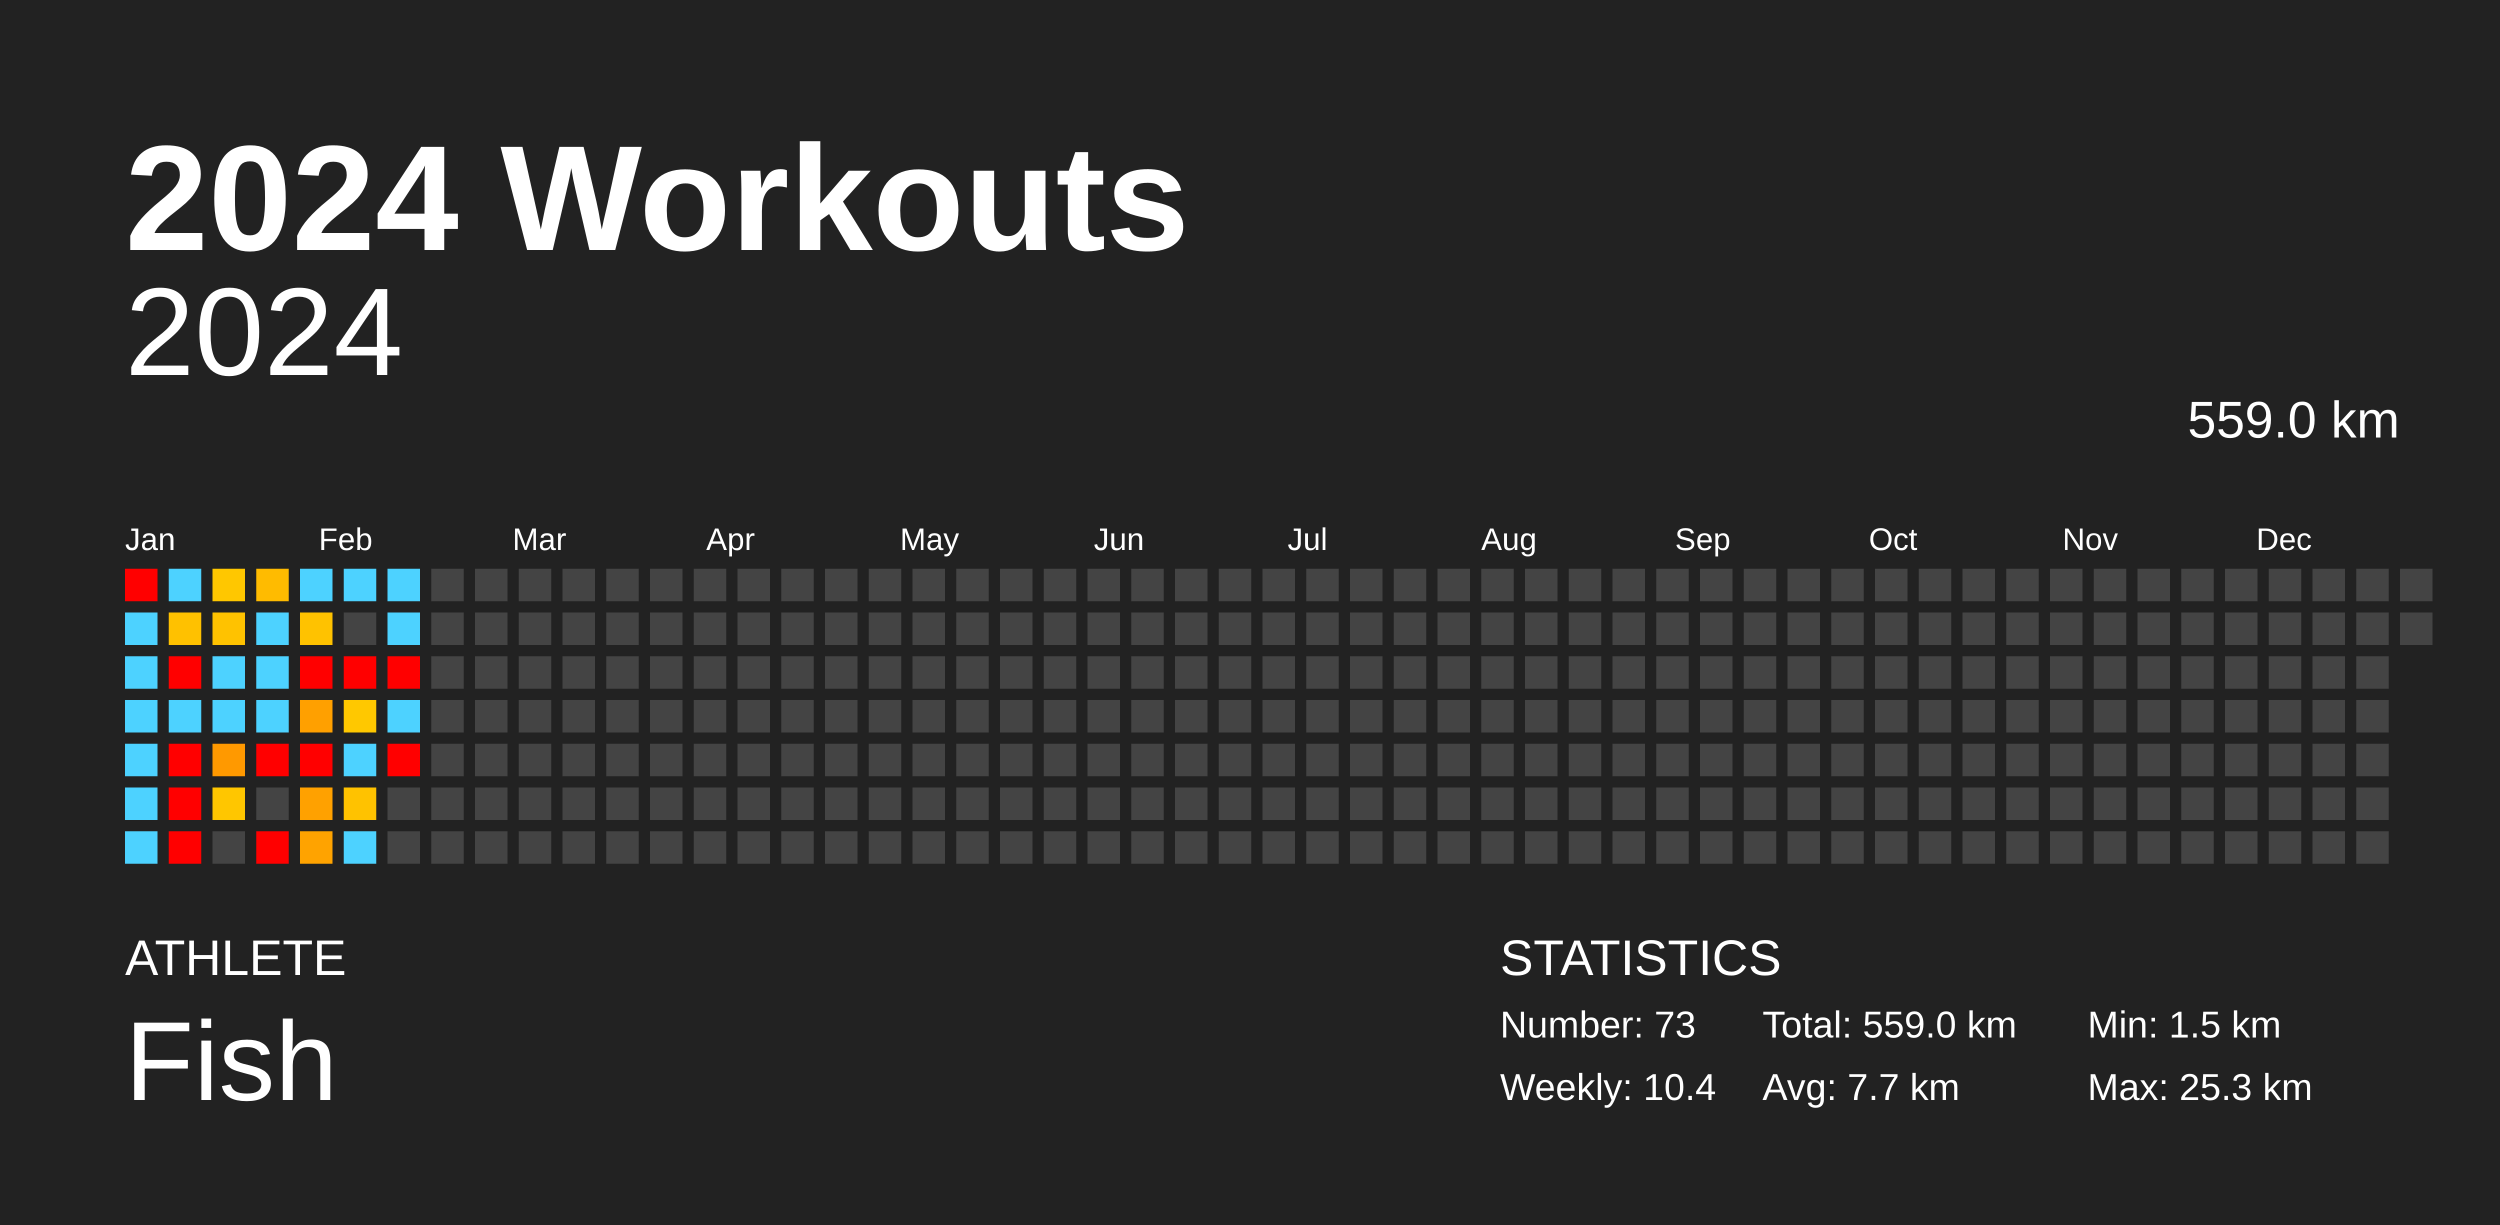
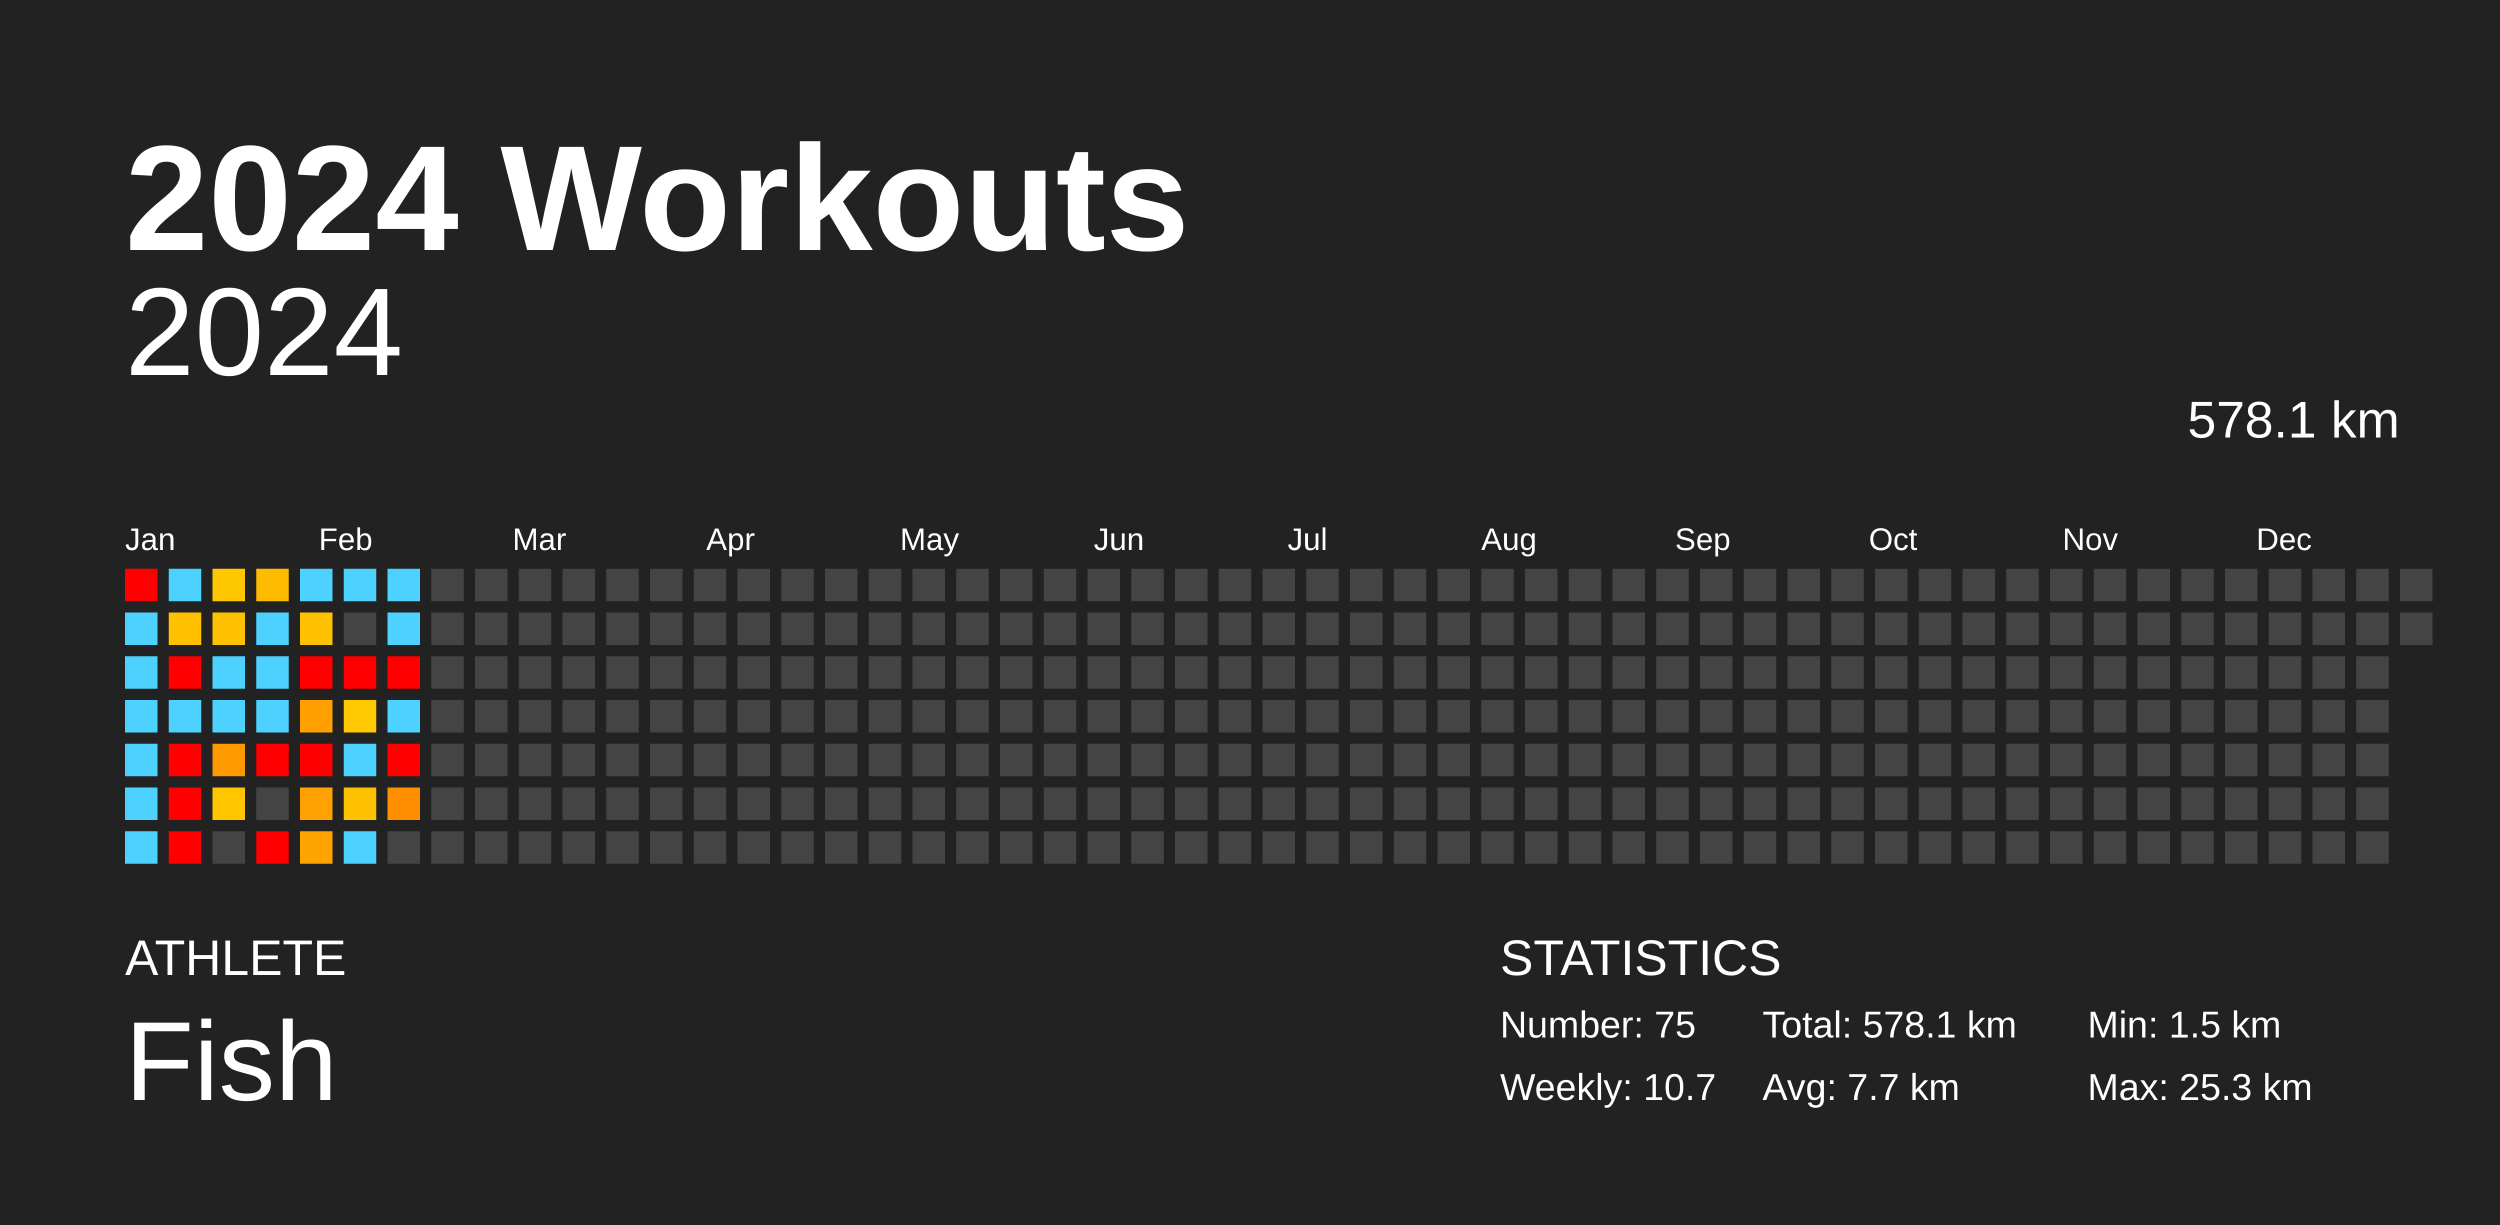
<svg xmlns="http://www.w3.org/2000/svg" baseProfile="full" height="98mm" version="1.1" viewBox="0,0,200,98" width="200mm">
  <defs />
  <rect fill="#222222" height="98" width="200" x="0" y="0" />
  <text fill="#FFFFFF" style="font-size:12px; font-family:Arial; font-weight:bold;" x="10" y="20">2024 Workouts</text>
  <text fill="#FFFFFF" style="font-size:4px; font-family:Arial" x="10" y="78">ATHLETE</text>
  <text fill="#FFFFFF" style="font-size:9px; font-family:Arial" x="10" y="88">Fish</text>
  <text fill="#FFFFFF" style="font-size:4px; font-family:Arial" x="120" y="78">STATISTICS</text>
-   <text fill="#FFFFFF" style="font-size:3px; font-family:Arial" x="120" y="83">Number: 73</text>
-   <text fill="#FFFFFF" style="font-size:3px; font-family:Arial" x="120" y="88">Weekly: 10.4</text>
-   <text fill="#FFFFFF" style="font-size:3px; font-family:Arial" x="141" y="83">Total: 559.0 km</text>
+   <text fill="#FFFFFF" style="font-size:3px; font-family:Arial" x="120" y="83">Number: 75</text>
+   <text fill="#FFFFFF" style="font-size:3px; font-family:Arial" x="120" y="88">Weekly: 10.7</text>
+   <text fill="#FFFFFF" style="font-size:3px; font-family:Arial" x="141" y="83">Total: 578.1 km</text>
  <text fill="#FFFFFF" style="font-size:3px; font-family:Arial" x="141" y="88">Avg: 7.7 km</text>
  <text fill="#FFFFFF" style="font-size:3px; font-family:Arial" x="167" y="83">Min: 1.5 km</text>
  <text fill="#FFFFFF" style="font-size:3px; font-family:Arial" x="167" y="88">Max: 25.3 km</text>
  <text alignment-baseline="hanging" fill="#FFFFFF" style="font-size:10.0px; font-family:Arial;" x="10" y="30">2024</text>
-   <text alignment-baseline="hanging" fill="#FFFFFF" style="font-size:4.125px; font-family:Arial;" x="175" y="35">559.0 km</text>
+   <text alignment-baseline="hanging" fill="#FFFFFF" style="font-size:4.125px; font-family:Arial;" x="175" y="35">578.1 km</text>
  <text fill="#FFFFFF" style="font-size:2.5px; font-family:Arial" x="10.0" y="44">Jan</text>
  <text fill="#FFFFFF" style="font-size:2.5px; font-family:Arial" x="25.5" y="44">Feb</text>
  <text fill="#FFFFFF" style="font-size:2.5px; font-family:Arial" x="41.0" y="44">Mar</text>
  <text fill="#FFFFFF" style="font-size:2.5px; font-family:Arial" x="56.5" y="44">Apr</text>
  <text fill="#FFFFFF" style="font-size:2.5px; font-family:Arial" x="72.0" y="44">May</text>
  <text fill="#FFFFFF" style="font-size:2.5px; font-family:Arial" x="87.5" y="44">Jun</text>
  <text fill="#FFFFFF" style="font-size:2.5px; font-family:Arial" x="103.0" y="44">Jul</text>
  <text fill="#FFFFFF" style="font-size:2.5px; font-family:Arial" x="118.5" y="44">Aug</text>
  <text fill="#FFFFFF" style="font-size:2.5px; font-family:Arial" x="134.0" y="44">Sep</text>
  <text fill="#FFFFFF" style="font-size:2.5px; font-family:Arial" x="149.5" y="44">Oct</text>
  <text fill="#FFFFFF" style="font-size:2.5px; font-family:Arial" x="165.0" y="44">Nov</text>
  <text fill="#FFFFFF" style="font-size:2.5px; font-family:Arial" x="180.5" y="44">Dec</text>
  <rect fill="red" height="2.6" width="2.6" x="10.0" y="45.5" />
  <rect fill="#4dd2ff" height="2.6" width="2.6" x="10.0" y="49.0" />
  <rect fill="#4dd2ff" height="2.6" width="2.6" x="10.0" y="52.5" />
  <rect fill="#4dd2ff" height="2.6" width="2.6" x="10.0" y="56.0" />
  <rect fill="#4dd2ff" height="2.6" width="2.6" x="10.0" y="59.5" />
  <rect fill="#4dd2ff" height="2.6" width="2.6" x="10.0" y="63.0" />
  <rect fill="#4dd2ff" height="2.6" width="2.6" x="10.0" y="66.5" />
  <rect fill="#4dd2ff" height="2.6" width="2.6" x="13.5" y="45.5" />
  <rect fill="#ffc100" height="2.6" width="2.6" x="13.5" y="49.0" />
  <rect fill="red" height="2.6" width="2.6" x="13.5" y="52.5" />
  <rect fill="#4dd2ff" height="2.6" width="2.6" x="13.5" y="56.0" />
  <rect fill="red" height="2.6" width="2.6" x="13.5" y="59.5" />
  <rect fill="red" height="2.6" width="2.6" x="13.5" y="63.0" />
  <rect fill="red" height="2.6" width="2.6" x="13.5" y="66.5" />
  <rect fill="#ffc700" height="2.6" width="2.6" x="17.0" y="45.5" />
  <rect fill="#ffc200" height="2.6" width="2.6" x="17.0" y="49.0" />
  <rect fill="#4dd2ff" height="2.6" width="2.6" x="17.0" y="52.5" />
  <rect fill="#4dd2ff" height="2.6" width="2.6" x="17.0" y="56.0" />
  <rect fill="#ff9900" height="2.6" width="2.6" x="17.0" y="59.5" />
  <rect fill="#ffc600" height="2.6" width="2.6" x="17.0" y="63.0" />
  <rect fill="#444444" height="2.6" width="2.6" x="17.0" y="66.5" />
  <rect fill="#ffbb00" height="2.6" width="2.6" x="20.5" y="45.5" />
  <rect fill="#4dd2ff" height="2.6" width="2.6" x="20.5" y="49.0" />
  <rect fill="#4dd2ff" height="2.6" width="2.6" x="20.5" y="52.5" />
  <rect fill="#4dd2ff" height="2.6" width="2.6" x="20.5" y="56.0" />
  <rect fill="red" height="2.6" width="2.6" x="20.5" y="59.5" />
  <rect fill="#444444" height="2.6" width="2.6" x="20.5" y="63.0" />
  <rect fill="red" height="2.6" width="2.6" x="20.5" y="66.5" />
  <rect fill="#4dd2ff" height="2.6" width="2.6" x="24.0" y="45.5" />
  <rect fill="#ffc200" height="2.6" width="2.6" x="24.0" y="49.0" />
  <rect fill="red" height="2.6" width="2.6" x="24.0" y="52.5" />
  <rect fill="#ffa000" height="2.6" width="2.6" x="24.0" y="56.0" />
  <rect fill="red" height="2.6" width="2.6" x="24.0" y="59.5" />
  <rect fill="#ffa100" height="2.6" width="2.6" x="24.0" y="63.0" />
  <rect fill="#ffa300" height="2.6" width="2.6" x="24.0" y="66.5" />
  <rect fill="#4dd2ff" height="2.6" width="2.6" x="27.5" y="45.5" />
  <rect fill="#444444" height="2.6" width="2.6" x="27.5" y="49.0" />
  <rect fill="red" height="2.6" width="2.6" x="27.5" y="52.5" />
  <rect fill="#ffc800" height="2.6" width="2.6" x="27.5" y="56.0" />
  <rect fill="#4dd2ff" height="2.6" width="2.6" x="27.5" y="59.5" />
  <rect fill="#ffc200" height="2.6" width="2.6" x="27.5" y="63.0" />
  <rect fill="#4dd2ff" height="2.6" width="2.6" x="27.5" y="66.5" />
  <rect fill="#4dd2ff" height="2.6" width="2.6" x="31.0" y="45.5" />
  <rect fill="#4dd2ff" height="2.6" width="2.6" x="31.0" y="49.0" />
  <rect fill="red" height="2.6" width="2.6" x="31.0" y="52.5" />
  <rect fill="#4dd2ff" height="2.6" width="2.6" x="31.0" y="56.0" />
  <rect fill="red" height="2.6" width="2.6" x="31.0" y="59.5" />
-   <rect fill="#444444" height="2.6" width="2.6" x="31.0" y="63.0" />
+   <rect fill="#ff8f00" height="2.6" width="2.6" x="31.0" y="63.0" />
  <rect fill="#444444" height="2.6" width="2.6" x="31.0" y="66.5" />
  <rect fill="#444444" height="2.6" width="2.6" x="34.5" y="45.5" />
  <rect fill="#444444" height="2.6" width="2.6" x="34.5" y="49.0" />
  <rect fill="#444444" height="2.6" width="2.6" x="34.5" y="52.5" />
  <rect fill="#444444" height="2.6" width="2.6" x="34.5" y="56.0" />
  <rect fill="#444444" height="2.6" width="2.6" x="34.5" y="59.5" />
  <rect fill="#444444" height="2.6" width="2.6" x="34.5" y="63.0" />
  <rect fill="#444444" height="2.6" width="2.6" x="34.5" y="66.5" />
  <rect fill="#444444" height="2.6" width="2.6" x="38.0" y="45.5" />
  <rect fill="#444444" height="2.6" width="2.6" x="38.0" y="49.0" />
  <rect fill="#444444" height="2.6" width="2.6" x="38.0" y="52.5" />
  <rect fill="#444444" height="2.6" width="2.6" x="38.0" y="56.0" />
  <rect fill="#444444" height="2.6" width="2.6" x="38.0" y="59.5" />
  <rect fill="#444444" height="2.6" width="2.6" x="38.0" y="63.0" />
  <rect fill="#444444" height="2.6" width="2.6" x="38.0" y="66.5" />
  <rect fill="#444444" height="2.6" width="2.6" x="41.5" y="45.5" />
  <rect fill="#444444" height="2.6" width="2.6" x="41.5" y="49.0" />
  <rect fill="#444444" height="2.6" width="2.6" x="41.5" y="52.5" />
  <rect fill="#444444" height="2.6" width="2.6" x="41.5" y="56.0" />
  <rect fill="#444444" height="2.6" width="2.6" x="41.5" y="59.5" />
  <rect fill="#444444" height="2.6" width="2.6" x="41.5" y="63.0" />
  <rect fill="#444444" height="2.6" width="2.6" x="41.5" y="66.5" />
  <rect fill="#444444" height="2.6" width="2.6" x="45.0" y="45.5" />
  <rect fill="#444444" height="2.6" width="2.6" x="45.0" y="49.0" />
  <rect fill="#444444" height="2.6" width="2.6" x="45.0" y="52.5" />
  <rect fill="#444444" height="2.6" width="2.6" x="45.0" y="56.0" />
  <rect fill="#444444" height="2.6" width="2.6" x="45.0" y="59.5" />
  <rect fill="#444444" height="2.6" width="2.6" x="45.0" y="63.0" />
  <rect fill="#444444" height="2.6" width="2.6" x="45.0" y="66.5" />
  <rect fill="#444444" height="2.6" width="2.6" x="48.5" y="45.5" />
  <rect fill="#444444" height="2.6" width="2.6" x="48.5" y="49.0" />
  <rect fill="#444444" height="2.6" width="2.6" x="48.5" y="52.5" />
  <rect fill="#444444" height="2.6" width="2.6" x="48.5" y="56.0" />
  <rect fill="#444444" height="2.6" width="2.6" x="48.5" y="59.5" />
  <rect fill="#444444" height="2.6" width="2.6" x="48.5" y="63.0" />
  <rect fill="#444444" height="2.6" width="2.6" x="48.5" y="66.5" />
  <rect fill="#444444" height="2.6" width="2.6" x="52.0" y="45.5" />
  <rect fill="#444444" height="2.6" width="2.6" x="52.0" y="49.0" />
  <rect fill="#444444" height="2.6" width="2.6" x="52.0" y="52.5" />
  <rect fill="#444444" height="2.6" width="2.6" x="52.0" y="56.0" />
  <rect fill="#444444" height="2.6" width="2.6" x="52.0" y="59.5" />
  <rect fill="#444444" height="2.6" width="2.6" x="52.0" y="63.0" />
  <rect fill="#444444" height="2.6" width="2.6" x="52.0" y="66.5" />
  <rect fill="#444444" height="2.6" width="2.6" x="55.5" y="45.5" />
  <rect fill="#444444" height="2.6" width="2.6" x="55.5" y="49.0" />
  <rect fill="#444444" height="2.6" width="2.6" x="55.5" y="52.5" />
  <rect fill="#444444" height="2.6" width="2.6" x="55.5" y="56.0" />
  <rect fill="#444444" height="2.6" width="2.6" x="55.5" y="59.5" />
  <rect fill="#444444" height="2.6" width="2.6" x="55.5" y="63.0" />
  <rect fill="#444444" height="2.6" width="2.6" x="55.5" y="66.5" />
  <rect fill="#444444" height="2.6" width="2.6" x="59.0" y="45.5" />
  <rect fill="#444444" height="2.6" width="2.6" x="59.0" y="49.0" />
  <rect fill="#444444" height="2.6" width="2.6" x="59.0" y="52.5" />
  <rect fill="#444444" height="2.6" width="2.6" x="59.0" y="56.0" />
  <rect fill="#444444" height="2.6" width="2.6" x="59.0" y="59.5" />
  <rect fill="#444444" height="2.6" width="2.6" x="59.0" y="63.0" />
  <rect fill="#444444" height="2.6" width="2.6" x="59.0" y="66.5" />
  <rect fill="#444444" height="2.6" width="2.6" x="62.5" y="45.5" />
  <rect fill="#444444" height="2.6" width="2.6" x="62.5" y="49.0" />
  <rect fill="#444444" height="2.6" width="2.6" x="62.5" y="52.5" />
  <rect fill="#444444" height="2.6" width="2.6" x="62.5" y="56.0" />
  <rect fill="#444444" height="2.6" width="2.6" x="62.5" y="59.5" />
  <rect fill="#444444" height="2.6" width="2.6" x="62.5" y="63.0" />
  <rect fill="#444444" height="2.6" width="2.6" x="62.5" y="66.5" />
  <rect fill="#444444" height="2.6" width="2.6" x="66.0" y="45.5" />
  <rect fill="#444444" height="2.6" width="2.6" x="66.0" y="49.0" />
  <rect fill="#444444" height="2.6" width="2.6" x="66.0" y="52.5" />
  <rect fill="#444444" height="2.6" width="2.6" x="66.0" y="56.0" />
  <rect fill="#444444" height="2.6" width="2.6" x="66.0" y="59.5" />
  <rect fill="#444444" height="2.6" width="2.6" x="66.0" y="63.0" />
  <rect fill="#444444" height="2.6" width="2.6" x="66.0" y="66.5" />
  <rect fill="#444444" height="2.6" width="2.6" x="69.5" y="45.5" />
  <rect fill="#444444" height="2.6" width="2.6" x="69.5" y="49.0" />
  <rect fill="#444444" height="2.6" width="2.6" x="69.5" y="52.5" />
  <rect fill="#444444" height="2.6" width="2.6" x="69.5" y="56.0" />
  <rect fill="#444444" height="2.6" width="2.6" x="69.5" y="59.5" />
  <rect fill="#444444" height="2.6" width="2.6" x="69.5" y="63.0" />
  <rect fill="#444444" height="2.6" width="2.6" x="69.5" y="66.5" />
  <rect fill="#444444" height="2.6" width="2.6" x="73.0" y="45.5" />
  <rect fill="#444444" height="2.6" width="2.6" x="73.0" y="49.0" />
  <rect fill="#444444" height="2.6" width="2.6" x="73.0" y="52.5" />
  <rect fill="#444444" height="2.6" width="2.6" x="73.0" y="56.0" />
  <rect fill="#444444" height="2.6" width="2.6" x="73.0" y="59.5" />
  <rect fill="#444444" height="2.6" width="2.6" x="73.0" y="63.0" />
  <rect fill="#444444" height="2.6" width="2.6" x="73.0" y="66.5" />
  <rect fill="#444444" height="2.6" width="2.6" x="76.5" y="45.5" />
  <rect fill="#444444" height="2.6" width="2.6" x="76.5" y="49.0" />
  <rect fill="#444444" height="2.6" width="2.6" x="76.5" y="52.5" />
  <rect fill="#444444" height="2.6" width="2.6" x="76.5" y="56.0" />
  <rect fill="#444444" height="2.6" width="2.6" x="76.5" y="59.5" />
  <rect fill="#444444" height="2.6" width="2.6" x="76.5" y="63.0" />
  <rect fill="#444444" height="2.6" width="2.6" x="76.5" y="66.5" />
  <rect fill="#444444" height="2.6" width="2.6" x="80.0" y="45.5" />
  <rect fill="#444444" height="2.6" width="2.6" x="80.0" y="49.0" />
  <rect fill="#444444" height="2.6" width="2.6" x="80.0" y="52.5" />
  <rect fill="#444444" height="2.6" width="2.6" x="80.0" y="56.0" />
  <rect fill="#444444" height="2.6" width="2.6" x="80.0" y="59.5" />
  <rect fill="#444444" height="2.6" width="2.6" x="80.0" y="63.0" />
  <rect fill="#444444" height="2.6" width="2.6" x="80.0" y="66.5" />
  <rect fill="#444444" height="2.6" width="2.6" x="83.5" y="45.5" />
  <rect fill="#444444" height="2.6" width="2.6" x="83.5" y="49.0" />
  <rect fill="#444444" height="2.6" width="2.6" x="83.5" y="52.5" />
  <rect fill="#444444" height="2.6" width="2.6" x="83.5" y="56.0" />
  <rect fill="#444444" height="2.6" width="2.6" x="83.5" y="59.5" />
  <rect fill="#444444" height="2.6" width="2.6" x="83.5" y="63.0" />
  <rect fill="#444444" height="2.6" width="2.6" x="83.5" y="66.5" />
  <rect fill="#444444" height="2.6" width="2.6" x="87.0" y="45.5" />
  <rect fill="#444444" height="2.6" width="2.6" x="87.0" y="49.0" />
  <rect fill="#444444" height="2.6" width="2.6" x="87.0" y="52.5" />
  <rect fill="#444444" height="2.6" width="2.6" x="87.0" y="56.0" />
  <rect fill="#444444" height="2.6" width="2.6" x="87.0" y="59.5" />
  <rect fill="#444444" height="2.6" width="2.6" x="87.0" y="63.0" />
  <rect fill="#444444" height="2.6" width="2.6" x="87.0" y="66.5" />
  <rect fill="#444444" height="2.6" width="2.6" x="90.5" y="45.5" />
  <rect fill="#444444" height="2.6" width="2.6" x="90.5" y="49.0" />
  <rect fill="#444444" height="2.6" width="2.6" x="90.5" y="52.5" />
  <rect fill="#444444" height="2.6" width="2.6" x="90.5" y="56.0" />
  <rect fill="#444444" height="2.6" width="2.6" x="90.5" y="59.5" />
  <rect fill="#444444" height="2.6" width="2.6" x="90.5" y="63.0" />
  <rect fill="#444444" height="2.6" width="2.6" x="90.5" y="66.5" />
  <rect fill="#444444" height="2.6" width="2.6" x="94.0" y="45.5" />
  <rect fill="#444444" height="2.6" width="2.6" x="94.0" y="49.0" />
  <rect fill="#444444" height="2.6" width="2.6" x="94.0" y="52.5" />
  <rect fill="#444444" height="2.6" width="2.6" x="94.0" y="56.0" />
  <rect fill="#444444" height="2.6" width="2.6" x="94.0" y="59.5" />
  <rect fill="#444444" height="2.6" width="2.6" x="94.0" y="63.0" />
  <rect fill="#444444" height="2.6" width="2.6" x="94.0" y="66.5" />
  <rect fill="#444444" height="2.6" width="2.6" x="97.5" y="45.5" />
  <rect fill="#444444" height="2.6" width="2.6" x="97.5" y="49.0" />
  <rect fill="#444444" height="2.6" width="2.6" x="97.5" y="52.5" />
  <rect fill="#444444" height="2.6" width="2.6" x="97.5" y="56.0" />
  <rect fill="#444444" height="2.6" width="2.6" x="97.5" y="59.5" />
  <rect fill="#444444" height="2.6" width="2.6" x="97.5" y="63.0" />
  <rect fill="#444444" height="2.6" width="2.6" x="97.5" y="66.5" />
  <rect fill="#444444" height="2.6" width="2.6" x="101.0" y="45.5" />
  <rect fill="#444444" height="2.6" width="2.6" x="101.0" y="49.0" />
  <rect fill="#444444" height="2.6" width="2.6" x="101.0" y="52.5" />
  <rect fill="#444444" height="2.6" width="2.6" x="101.0" y="56.0" />
  <rect fill="#444444" height="2.6" width="2.6" x="101.0" y="59.5" />
  <rect fill="#444444" height="2.6" width="2.6" x="101.0" y="63.0" />
  <rect fill="#444444" height="2.6" width="2.6" x="101.0" y="66.5" />
  <rect fill="#444444" height="2.6" width="2.6" x="104.5" y="45.5" />
  <rect fill="#444444" height="2.6" width="2.6" x="104.5" y="49.0" />
  <rect fill="#444444" height="2.6" width="2.6" x="104.5" y="52.5" />
  <rect fill="#444444" height="2.6" width="2.6" x="104.5" y="56.0" />
  <rect fill="#444444" height="2.6" width="2.6" x="104.5" y="59.5" />
  <rect fill="#444444" height="2.6" width="2.6" x="104.5" y="63.0" />
  <rect fill="#444444" height="2.6" width="2.6" x="104.5" y="66.5" />
  <rect fill="#444444" height="2.6" width="2.6" x="108.0" y="45.5" />
  <rect fill="#444444" height="2.6" width="2.6" x="108.0" y="49.0" />
  <rect fill="#444444" height="2.6" width="2.6" x="108.0" y="52.5" />
  <rect fill="#444444" height="2.6" width="2.6" x="108.0" y="56.0" />
  <rect fill="#444444" height="2.6" width="2.6" x="108.0" y="59.5" />
  <rect fill="#444444" height="2.6" width="2.6" x="108.0" y="63.0" />
  <rect fill="#444444" height="2.6" width="2.6" x="108.0" y="66.5" />
  <rect fill="#444444" height="2.6" width="2.6" x="111.5" y="45.5" />
  <rect fill="#444444" height="2.6" width="2.6" x="111.5" y="49.0" />
  <rect fill="#444444" height="2.6" width="2.6" x="111.5" y="52.5" />
  <rect fill="#444444" height="2.6" width="2.6" x="111.5" y="56.0" />
  <rect fill="#444444" height="2.6" width="2.6" x="111.5" y="59.5" />
  <rect fill="#444444" height="2.6" width="2.6" x="111.5" y="63.0" />
  <rect fill="#444444" height="2.6" width="2.6" x="111.5" y="66.5" />
  <rect fill="#444444" height="2.6" width="2.6" x="115.0" y="45.5" />
  <rect fill="#444444" height="2.6" width="2.6" x="115.0" y="49.0" />
  <rect fill="#444444" height="2.6" width="2.6" x="115.0" y="52.5" />
  <rect fill="#444444" height="2.6" width="2.6" x="115.0" y="56.0" />
  <rect fill="#444444" height="2.6" width="2.6" x="115.0" y="59.5" />
  <rect fill="#444444" height="2.6" width="2.6" x="115.0" y="63.0" />
  <rect fill="#444444" height="2.6" width="2.6" x="115.0" y="66.5" />
  <rect fill="#444444" height="2.6" width="2.6" x="118.5" y="45.5" />
  <rect fill="#444444" height="2.6" width="2.6" x="118.5" y="49.0" />
  <rect fill="#444444" height="2.6" width="2.6" x="118.5" y="52.5" />
  <rect fill="#444444" height="2.6" width="2.6" x="118.5" y="56.0" />
  <rect fill="#444444" height="2.6" width="2.6" x="118.5" y="59.5" />
  <rect fill="#444444" height="2.6" width="2.6" x="118.5" y="63.0" />
  <rect fill="#444444" height="2.6" width="2.6" x="118.5" y="66.5" />
  <rect fill="#444444" height="2.6" width="2.6" x="122.0" y="45.5" />
  <rect fill="#444444" height="2.6" width="2.6" x="122.0" y="49.0" />
  <rect fill="#444444" height="2.6" width="2.6" x="122.0" y="52.5" />
  <rect fill="#444444" height="2.6" width="2.6" x="122.0" y="56.0" />
  <rect fill="#444444" height="2.6" width="2.6" x="122.0" y="59.5" />
  <rect fill="#444444" height="2.6" width="2.6" x="122.0" y="63.0" />
  <rect fill="#444444" height="2.6" width="2.6" x="122.0" y="66.5" />
  <rect fill="#444444" height="2.6" width="2.6" x="125.5" y="45.5" />
  <rect fill="#444444" height="2.6" width="2.6" x="125.5" y="49.0" />
  <rect fill="#444444" height="2.6" width="2.6" x="125.5" y="52.5" />
  <rect fill="#444444" height="2.6" width="2.6" x="125.5" y="56.0" />
  <rect fill="#444444" height="2.6" width="2.6" x="125.5" y="59.5" />
  <rect fill="#444444" height="2.6" width="2.6" x="125.5" y="63.0" />
  <rect fill="#444444" height="2.6" width="2.6" x="125.5" y="66.5" />
  <rect fill="#444444" height="2.6" width="2.6" x="129.0" y="45.5" />
  <rect fill="#444444" height="2.6" width="2.6" x="129.0" y="49.0" />
  <rect fill="#444444" height="2.6" width="2.6" x="129.0" y="52.5" />
  <rect fill="#444444" height="2.6" width="2.6" x="129.0" y="56.0" />
  <rect fill="#444444" height="2.6" width="2.6" x="129.0" y="59.5" />
  <rect fill="#444444" height="2.6" width="2.6" x="129.0" y="63.0" />
  <rect fill="#444444" height="2.6" width="2.6" x="129.0" y="66.5" />
  <rect fill="#444444" height="2.6" width="2.6" x="132.5" y="45.5" />
  <rect fill="#444444" height="2.6" width="2.6" x="132.5" y="49.0" />
  <rect fill="#444444" height="2.6" width="2.6" x="132.5" y="52.5" />
  <rect fill="#444444" height="2.6" width="2.6" x="132.5" y="56.0" />
  <rect fill="#444444" height="2.6" width="2.6" x="132.5" y="59.5" />
  <rect fill="#444444" height="2.6" width="2.6" x="132.5" y="63.0" />
  <rect fill="#444444" height="2.6" width="2.6" x="132.5" y="66.5" />
  <rect fill="#444444" height="2.6" width="2.6" x="136.0" y="45.5" />
  <rect fill="#444444" height="2.6" width="2.6" x="136.0" y="49.0" />
  <rect fill="#444444" height="2.6" width="2.6" x="136.0" y="52.5" />
  <rect fill="#444444" height="2.6" width="2.6" x="136.0" y="56.0" />
  <rect fill="#444444" height="2.6" width="2.6" x="136.0" y="59.5" />
  <rect fill="#444444" height="2.6" width="2.6" x="136.0" y="63.0" />
  <rect fill="#444444" height="2.6" width="2.6" x="136.0" y="66.5" />
  <rect fill="#444444" height="2.6" width="2.6" x="139.5" y="45.5" />
  <rect fill="#444444" height="2.6" width="2.6" x="139.5" y="49.0" />
  <rect fill="#444444" height="2.6" width="2.6" x="139.5" y="52.5" />
  <rect fill="#444444" height="2.6" width="2.6" x="139.5" y="56.0" />
  <rect fill="#444444" height="2.6" width="2.6" x="139.5" y="59.5" />
  <rect fill="#444444" height="2.6" width="2.6" x="139.5" y="63.0" />
  <rect fill="#444444" height="2.6" width="2.6" x="139.5" y="66.5" />
  <rect fill="#444444" height="2.6" width="2.6" x="143.0" y="45.5" />
  <rect fill="#444444" height="2.6" width="2.6" x="143.0" y="49.0" />
  <rect fill="#444444" height="2.6" width="2.6" x="143.0" y="52.5" />
  <rect fill="#444444" height="2.6" width="2.6" x="143.0" y="56.0" />
  <rect fill="#444444" height="2.6" width="2.6" x="143.0" y="59.5" />
  <rect fill="#444444" height="2.6" width="2.6" x="143.0" y="63.0" />
  <rect fill="#444444" height="2.6" width="2.6" x="143.0" y="66.5" />
  <rect fill="#444444" height="2.6" width="2.6" x="146.5" y="45.5" />
  <rect fill="#444444" height="2.6" width="2.6" x="146.5" y="49.0" />
  <rect fill="#444444" height="2.6" width="2.6" x="146.5" y="52.5" />
  <rect fill="#444444" height="2.6" width="2.6" x="146.5" y="56.0" />
  <rect fill="#444444" height="2.6" width="2.6" x="146.5" y="59.5" />
  <rect fill="#444444" height="2.6" width="2.6" x="146.5" y="63.0" />
  <rect fill="#444444" height="2.6" width="2.6" x="146.5" y="66.5" />
  <rect fill="#444444" height="2.6" width="2.6" x="150.0" y="45.5" />
  <rect fill="#444444" height="2.6" width="2.6" x="150.0" y="49.0" />
  <rect fill="#444444" height="2.6" width="2.6" x="150.0" y="52.5" />
  <rect fill="#444444" height="2.6" width="2.6" x="150.0" y="56.0" />
  <rect fill="#444444" height="2.6" width="2.6" x="150.0" y="59.5" />
  <rect fill="#444444" height="2.6" width="2.6" x="150.0" y="63.0" />
  <rect fill="#444444" height="2.6" width="2.6" x="150.0" y="66.5" />
  <rect fill="#444444" height="2.6" width="2.6" x="153.5" y="45.5" />
  <rect fill="#444444" height="2.6" width="2.6" x="153.5" y="49.0" />
  <rect fill="#444444" height="2.6" width="2.6" x="153.5" y="52.5" />
  <rect fill="#444444" height="2.6" width="2.6" x="153.5" y="56.0" />
  <rect fill="#444444" height="2.6" width="2.6" x="153.5" y="59.5" />
  <rect fill="#444444" height="2.6" width="2.6" x="153.5" y="63.0" />
  <rect fill="#444444" height="2.6" width="2.6" x="153.5" y="66.5" />
  <rect fill="#444444" height="2.6" width="2.6" x="157.0" y="45.5" />
  <rect fill="#444444" height="2.6" width="2.6" x="157.0" y="49.0" />
  <rect fill="#444444" height="2.6" width="2.6" x="157.0" y="52.5" />
  <rect fill="#444444" height="2.6" width="2.6" x="157.0" y="56.0" />
  <rect fill="#444444" height="2.6" width="2.6" x="157.0" y="59.5" />
  <rect fill="#444444" height="2.6" width="2.6" x="157.0" y="63.0" />
  <rect fill="#444444" height="2.6" width="2.6" x="157.0" y="66.5" />
  <rect fill="#444444" height="2.6" width="2.6" x="160.5" y="45.5" />
  <rect fill="#444444" height="2.6" width="2.6" x="160.5" y="49.0" />
  <rect fill="#444444" height="2.6" width="2.6" x="160.5" y="52.5" />
  <rect fill="#444444" height="2.6" width="2.6" x="160.5" y="56.0" />
  <rect fill="#444444" height="2.6" width="2.6" x="160.5" y="59.5" />
  <rect fill="#444444" height="2.6" width="2.6" x="160.5" y="63.0" />
  <rect fill="#444444" height="2.6" width="2.6" x="160.5" y="66.5" />
  <rect fill="#444444" height="2.6" width="2.6" x="164.0" y="45.5" />
  <rect fill="#444444" height="2.6" width="2.6" x="164.0" y="49.0" />
  <rect fill="#444444" height="2.6" width="2.6" x="164.0" y="52.5" />
  <rect fill="#444444" height="2.6" width="2.6" x="164.0" y="56.0" />
  <rect fill="#444444" height="2.6" width="2.6" x="164.0" y="59.5" />
  <rect fill="#444444" height="2.6" width="2.6" x="164.0" y="63.0" />
  <rect fill="#444444" height="2.6" width="2.6" x="164.0" y="66.5" />
  <rect fill="#444444" height="2.6" width="2.6" x="167.5" y="45.5" />
  <rect fill="#444444" height="2.6" width="2.6" x="167.5" y="49.0" />
  <rect fill="#444444" height="2.6" width="2.6" x="167.5" y="52.5" />
  <rect fill="#444444" height="2.6" width="2.6" x="167.5" y="56.0" />
  <rect fill="#444444" height="2.6" width="2.6" x="167.5" y="59.5" />
  <rect fill="#444444" height="2.6" width="2.6" x="167.5" y="63.0" />
  <rect fill="#444444" height="2.6" width="2.6" x="167.5" y="66.5" />
  <rect fill="#444444" height="2.6" width="2.6" x="171.0" y="45.5" />
  <rect fill="#444444" height="2.6" width="2.6" x="171.0" y="49.0" />
  <rect fill="#444444" height="2.6" width="2.6" x="171.0" y="52.5" />
  <rect fill="#444444" height="2.6" width="2.6" x="171.0" y="56.0" />
  <rect fill="#444444" height="2.6" width="2.6" x="171.0" y="59.5" />
  <rect fill="#444444" height="2.6" width="2.6" x="171.0" y="63.0" />
  <rect fill="#444444" height="2.6" width="2.6" x="171.0" y="66.5" />
  <rect fill="#444444" height="2.6" width="2.6" x="174.5" y="45.5" />
  <rect fill="#444444" height="2.6" width="2.6" x="174.5" y="49.0" />
  <rect fill="#444444" height="2.6" width="2.6" x="174.5" y="52.5" />
  <rect fill="#444444" height="2.6" width="2.6" x="174.5" y="56.0" />
  <rect fill="#444444" height="2.6" width="2.6" x="174.5" y="59.5" />
  <rect fill="#444444" height="2.6" width="2.6" x="174.5" y="63.0" />
  <rect fill="#444444" height="2.6" width="2.6" x="174.5" y="66.5" />
  <rect fill="#444444" height="2.6" width="2.6" x="178.0" y="45.5" />
  <rect fill="#444444" height="2.6" width="2.6" x="178.0" y="49.0" />
  <rect fill="#444444" height="2.6" width="2.6" x="178.0" y="52.5" />
  <rect fill="#444444" height="2.6" width="2.6" x="178.0" y="56.0" />
  <rect fill="#444444" height="2.6" width="2.6" x="178.0" y="59.5" />
  <rect fill="#444444" height="2.6" width="2.6" x="178.0" y="63.0" />
  <rect fill="#444444" height="2.6" width="2.6" x="178.0" y="66.5" />
  <rect fill="#444444" height="2.6" width="2.6" x="181.5" y="45.5" />
  <rect fill="#444444" height="2.6" width="2.6" x="181.5" y="49.0" />
  <rect fill="#444444" height="2.6" width="2.6" x="181.5" y="52.5" />
  <rect fill="#444444" height="2.6" width="2.6" x="181.5" y="56.0" />
  <rect fill="#444444" height="2.6" width="2.6" x="181.5" y="59.5" />
  <rect fill="#444444" height="2.6" width="2.6" x="181.5" y="63.0" />
  <rect fill="#444444" height="2.6" width="2.6" x="181.5" y="66.5" />
  <rect fill="#444444" height="2.6" width="2.6" x="185.0" y="45.5" />
  <rect fill="#444444" height="2.6" width="2.6" x="185.0" y="49.0" />
  <rect fill="#444444" height="2.6" width="2.6" x="185.0" y="52.5" />
  <rect fill="#444444" height="2.6" width="2.6" x="185.0" y="56.0" />
  <rect fill="#444444" height="2.6" width="2.6" x="185.0" y="59.5" />
  <rect fill="#444444" height="2.6" width="2.6" x="185.0" y="63.0" />
  <rect fill="#444444" height="2.6" width="2.6" x="185.0" y="66.5" />
  <rect fill="#444444" height="2.6" width="2.6" x="188.5" y="45.5" />
  <rect fill="#444444" height="2.6" width="2.6" x="188.5" y="49.0" />
  <rect fill="#444444" height="2.6" width="2.6" x="188.5" y="52.5" />
  <rect fill="#444444" height="2.6" width="2.6" x="188.5" y="56.0" />
  <rect fill="#444444" height="2.6" width="2.6" x="188.5" y="59.5" />
  <rect fill="#444444" height="2.6" width="2.6" x="188.5" y="63.0" />
  <rect fill="#444444" height="2.6" width="2.6" x="188.5" y="66.5" />
  <rect fill="#444444" height="2.6" width="2.6" x="192.0" y="45.5" />
  <rect fill="#444444" height="2.6" width="2.6" x="192.0" y="49.0" />
</svg>
